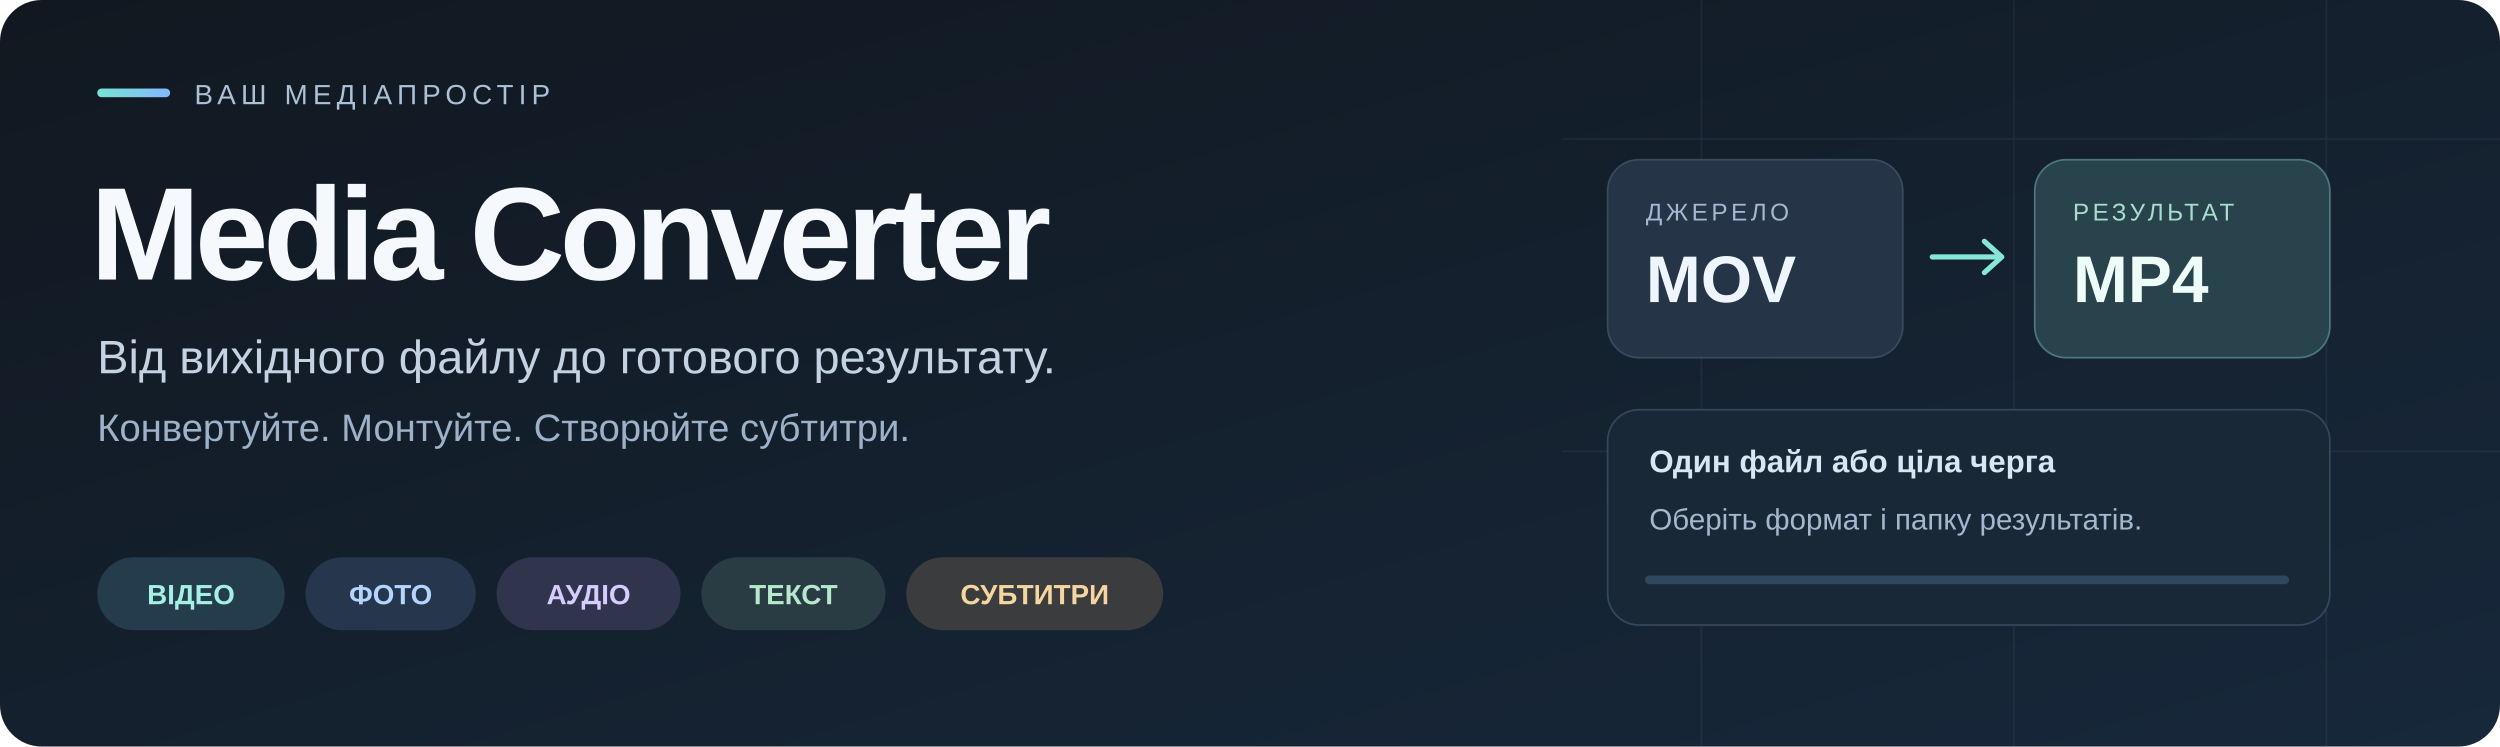
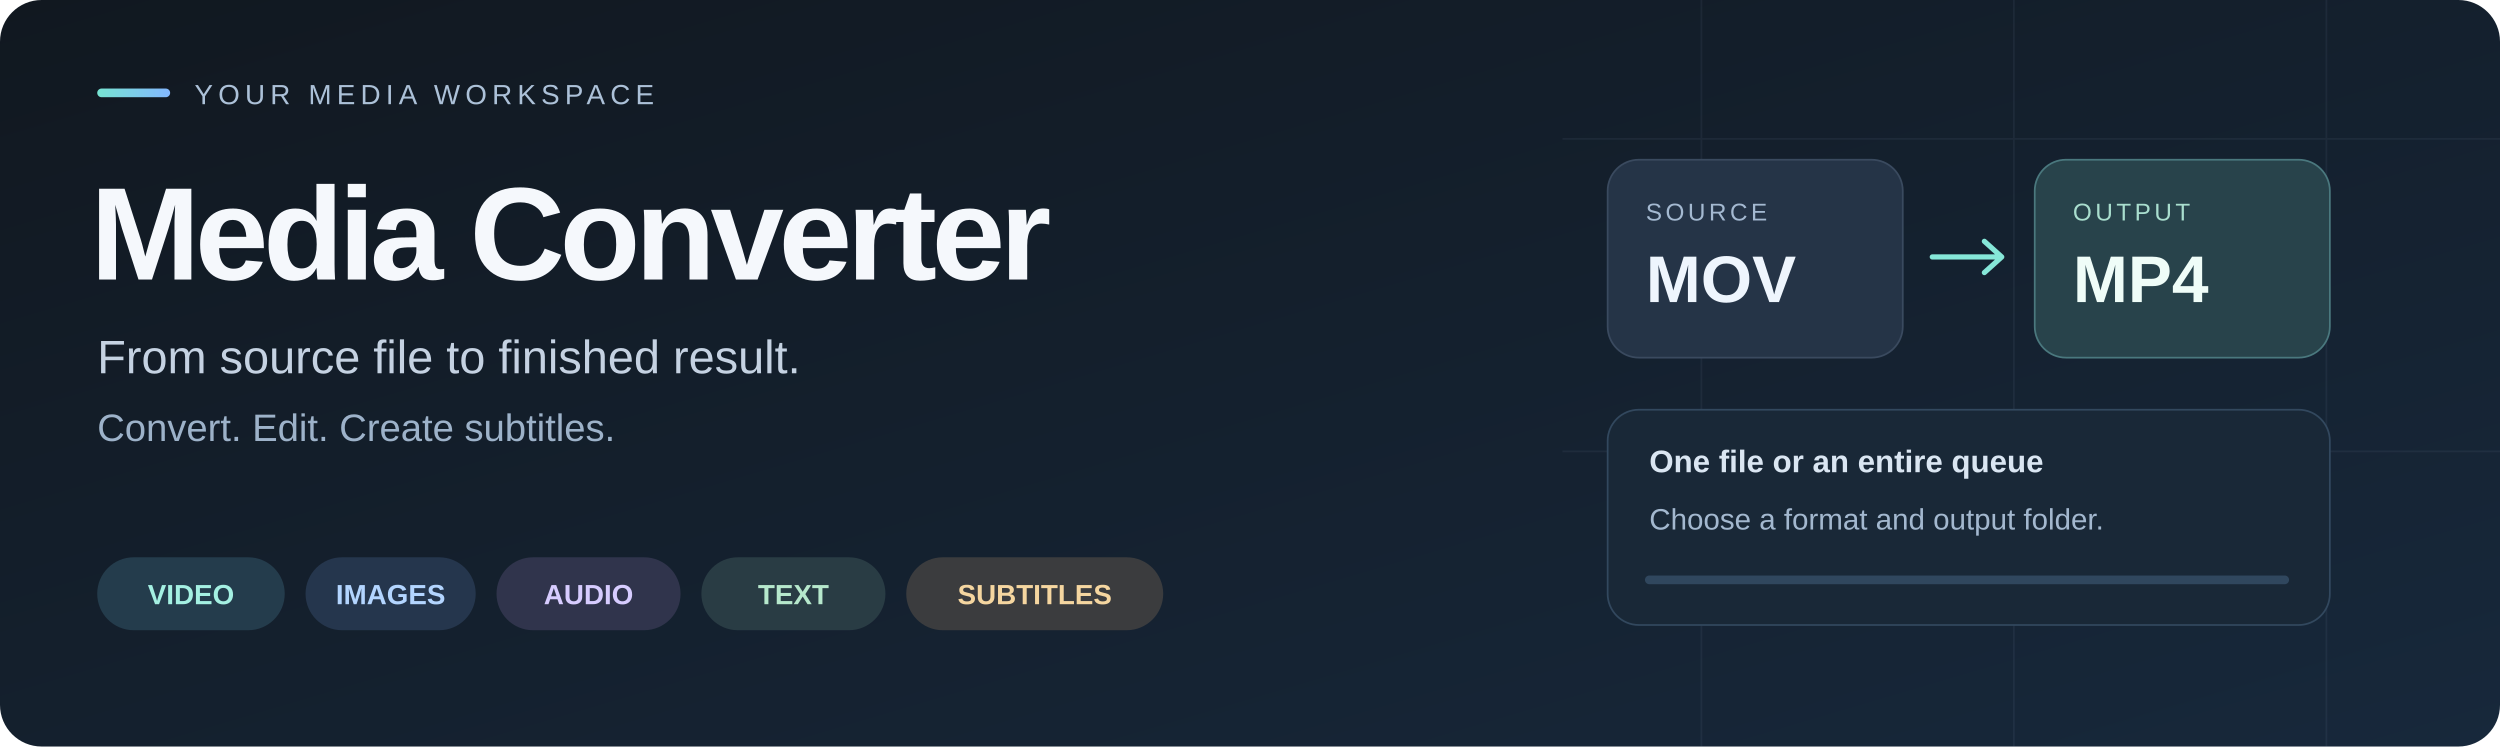
<svg xmlns="http://www.w3.org/2000/svg" width="1440" height="430" viewBox="0 0 1440 430" role="img" aria-labelledby="title desc">
  <defs>
    <linearGradient id="bg" x1="0" y1="0" x2="1" y2="1">
      <stop stop-color="#111820" />
      <stop offset="1" stop-color="#17283b" />
    </linearGradient>
    <linearGradient id="accent">
      <stop stop-color="#77e4d2" />
      <stop offset="1" stop-color="#83b8ff" />
    </linearGradient>
  </defs>
  <rect width="1440" height="430" rx="24" fill="url(#bg)" />
  <path d="M980 0V430M1160 0V430M1340 0V430M900 80H1440M900 260H1440" stroke="#c9e2ff" stroke-opacity=".055" />
  <rect x="56" y="51" width="42" height="5" rx="2.5" fill="url(#accent)" />
  <g font-family="-apple-system, BlinkMacSystemFont, 'Segoe UI', Arial, sans-serif">
-     <text x="112" y="60" fill="#acc1d8" font-size="16" letter-spacing="3">ВАШ МЕДІАПРОСТІР</text>
+     <text x="112" y="60" fill="#acc1d8" font-size="16" letter-spacing="3">YOUR MEDIA WORKSPACE</text>
    <text x="52" y="161" fill="#f5f8fc" font-size="76" font-weight="700" letter-spacing="-3">Media Converter</text>
-     <text x="56" y="215" fill="#c5d2e2" font-size="27">Від вихідного файлу до готового результату.</text>
-     <text x="56" y="254" fill="#9db2c9" font-size="22">Конвертуйте. Монтуйте. Створюйте субтитри.</text>
+     <text x="56" y="215" fill="#c5d2e2" font-size="27">From source file to finished result.</text>
+     <text x="56" y="254" fill="#9db2c9" font-size="22">Convert. Edit. Create subtitles.</text>
    <g font-size="16" font-weight="600" text-anchor="middle">
      <rect x="56" y="321" width="108" height="42" rx="21" fill="#243c4c" />
-       <text x="110" y="348" fill="#a4f0e2">ВІДЕО</text>
+       <text x="110" y="348" fill="#a4f0e2">VIDEO</text>
      <rect x="176" y="321" width="98" height="42" rx="21" fill="#25364d" />
-       <text x="225" y="348" fill="#b3d5ff">ФОТО</text>
+       <text x="225" y="348" fill="#b3d5ff">IMAGES</text>
      <rect x="286" y="321" width="106" height="42" rx="21" fill="#30344c" />
-       <text x="339" y="348" fill="#d7ccff">АУДІО</text>
+       <text x="339" y="348" fill="#d7ccff">AUDIO</text>
      <rect x="404" y="321" width="106" height="42" rx="21" fill="#293c44" />
-       <text x="457" y="348" fill="#b6e8cc">ТЕКСТ</text>
+       <text x="457" y="348" fill="#b6e8cc">TEXT</text>
      <rect x="522" y="321" width="148" height="42" rx="21" fill="#3b3c3e" />
-       <text x="596" y="348" fill="#f5d6a0">СУБТИТРИ</text>
+       <text x="596" y="348" fill="#f5d6a0">SUBTITLES</text>
    </g>
    <g transform="translate(926 92)">
      <rect width="170" height="114" rx="18" fill="#253447" stroke="#3a4a5f" />
-       <text x="22" y="35" fill="#a4b9d1" font-size="14" letter-spacing="2">ДЖЕРЕЛО</text>
+       <text x="22" y="35" fill="#a4b9d1" font-size="14" letter-spacing="2">SOURCE</text>
      <text x="22" y="82" fill="#eef5fd" font-size="38" font-weight="650">MOV</text>
      <path d="M187 56h39m-9-9 10 9-10 9" fill="none" stroke="#86e7d8" stroke-width="3" stroke-linecap="round" stroke-linejoin="round" />
      <rect x="246" y="0" width="170" height="114" rx="18" fill="#28434b" stroke="#4a787e" />
-       <text x="268" y="35" fill="#a9dece" font-size="14" letter-spacing="2">РЕЗУЛЬТАТ</text>
+       <text x="268" y="35" fill="#a9dece" font-size="14" letter-spacing="2">OUTPUT</text>
      <text x="268" y="82" fill="#effdf8" font-size="38" font-weight="650">MP4</text>
      <rect y="144" width="416" height="124" rx="18" fill="#192837" stroke="#32485e" />
-       <text x="24" y="180" fill="#dae6f2" font-size="18" font-weight="600">Один файл або ціла черга</text>
-       <text x="24" y="213" fill="#a3b8cf" font-size="17">Оберіть формат і папку результатів.</text>
+       <text x="24" y="180" fill="#dae6f2" font-size="18" font-weight="600">One file or an entire queue</text>
+       <text x="24" y="213" fill="#a3b8cf" font-size="17">Choose a format and output folder.</text>
      <path d="M24 242h366" stroke="#30475e" stroke-width="5" stroke-linecap="round" />
      <path d="M24 242h224" stroke="url(#accent)" stroke-width="5" stroke-linecap="round" />
    </g>
  </g>
</svg>
